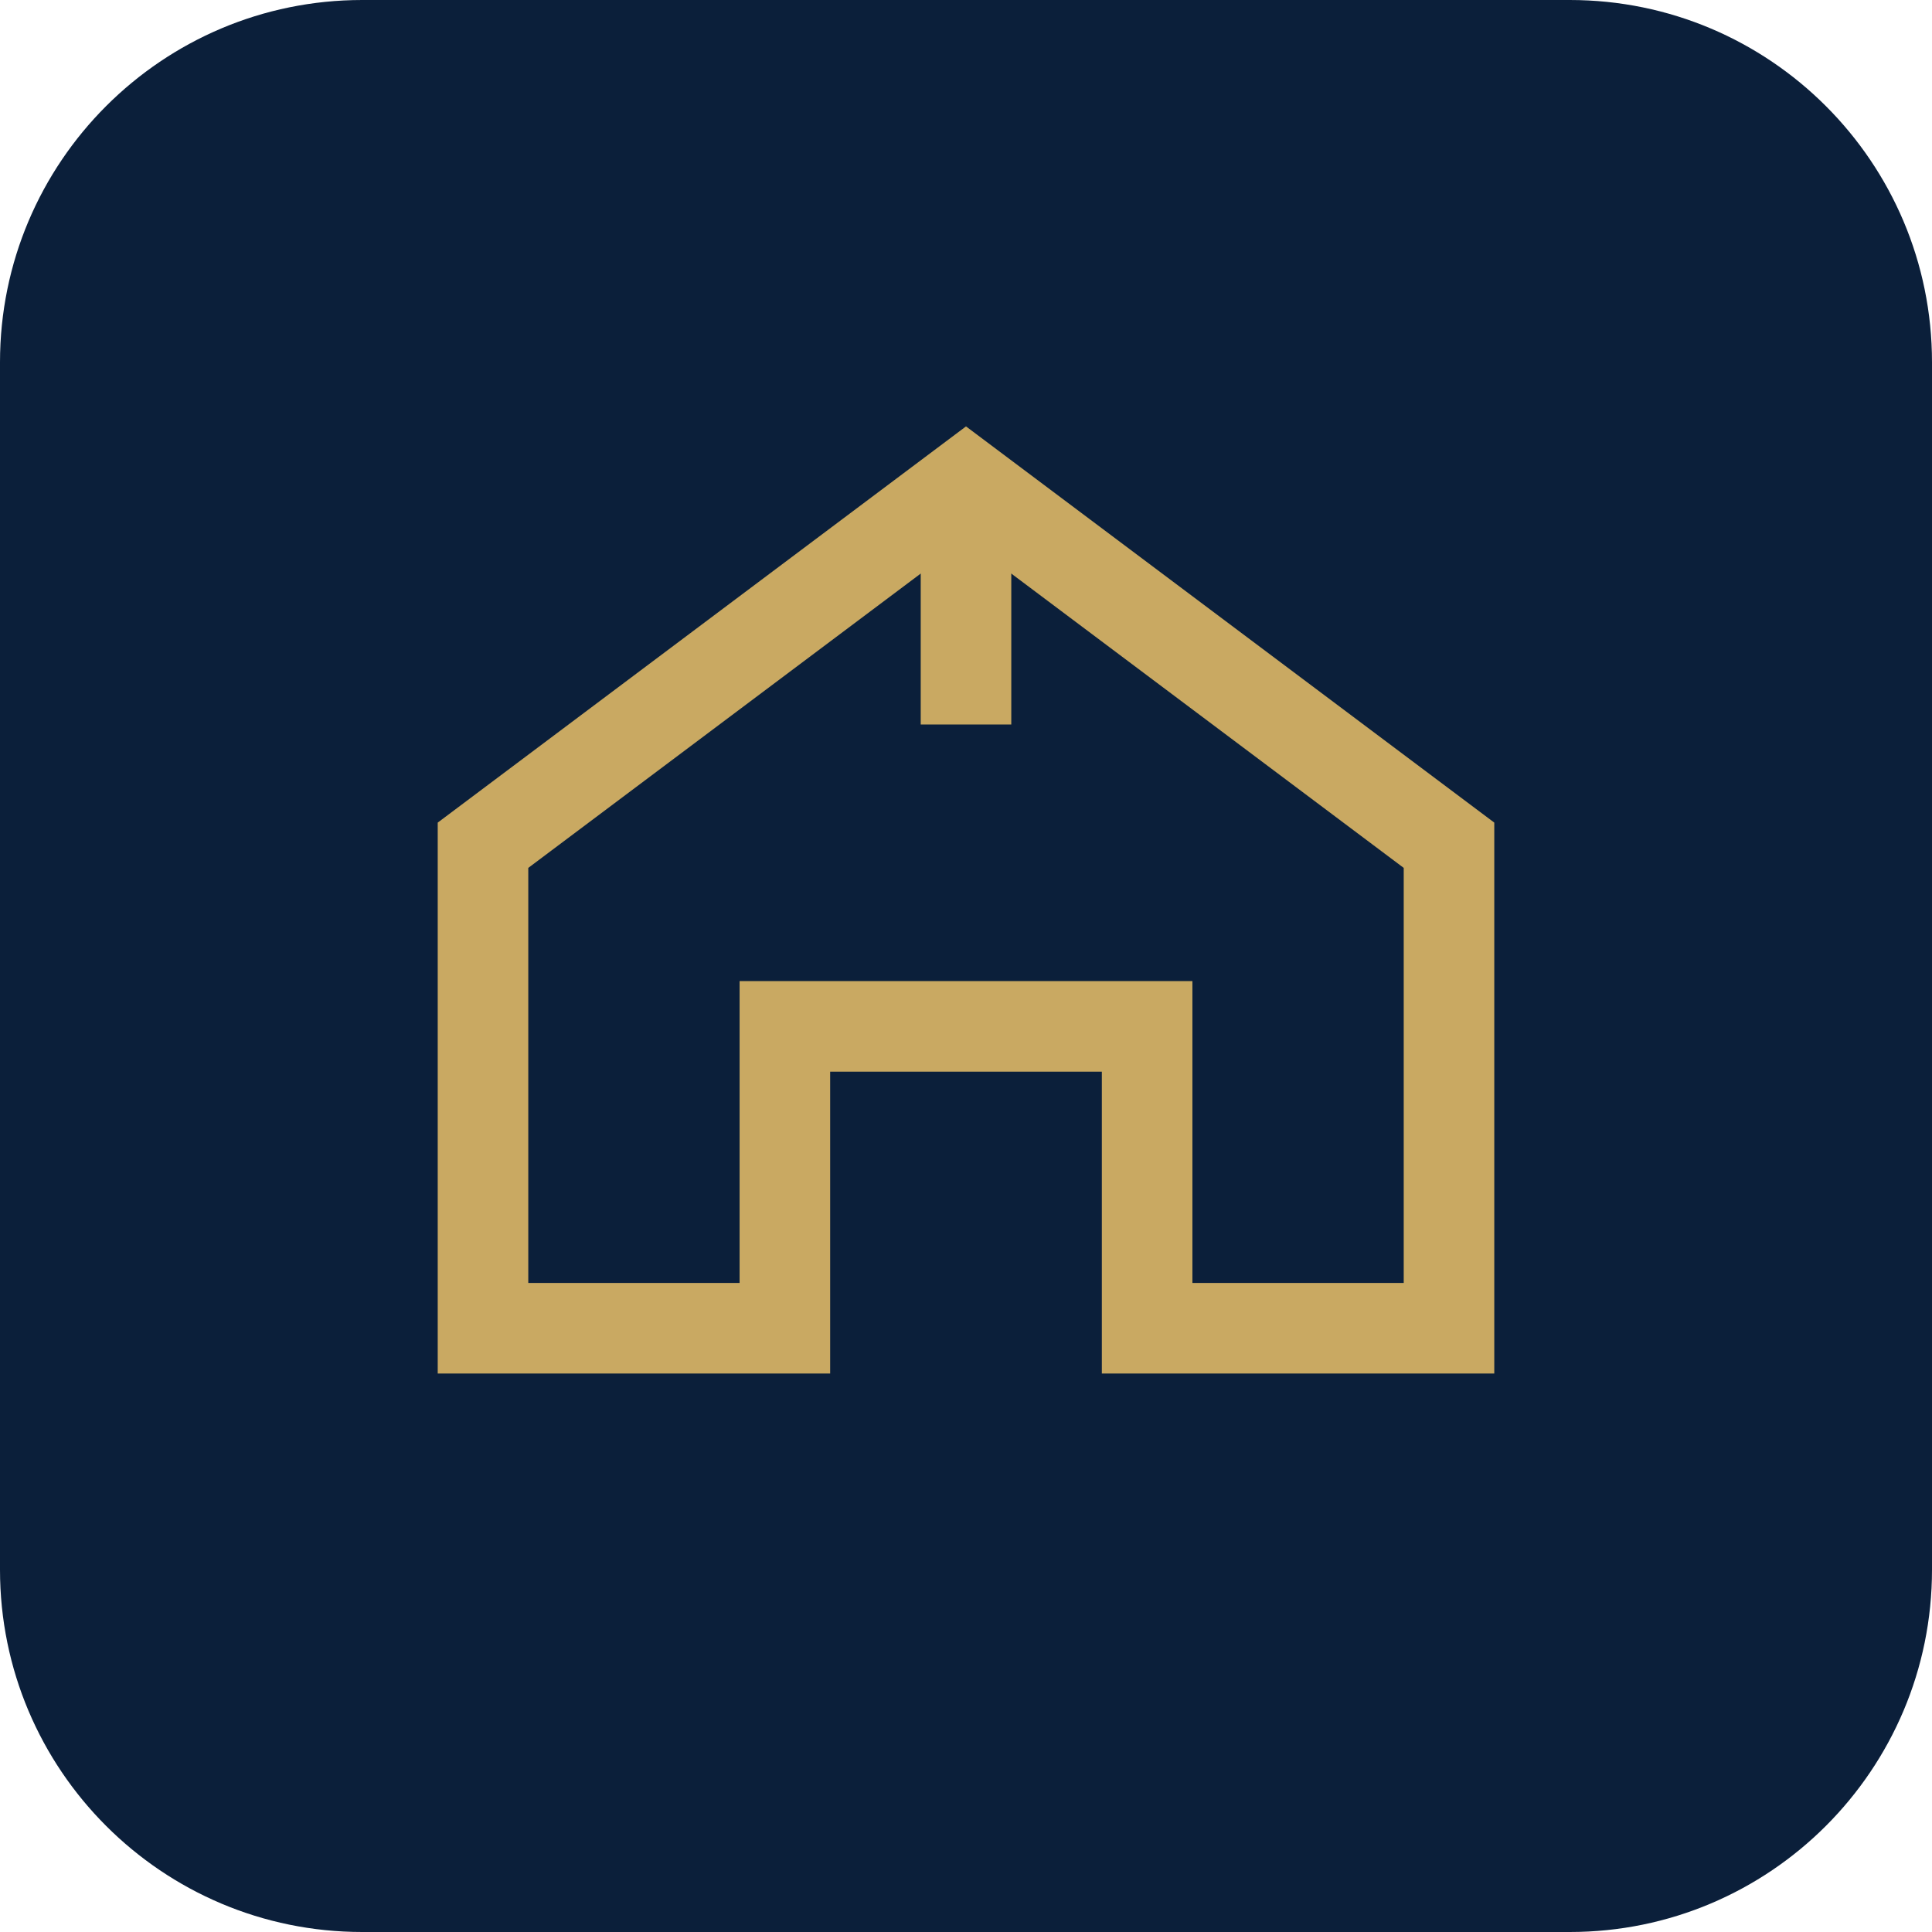
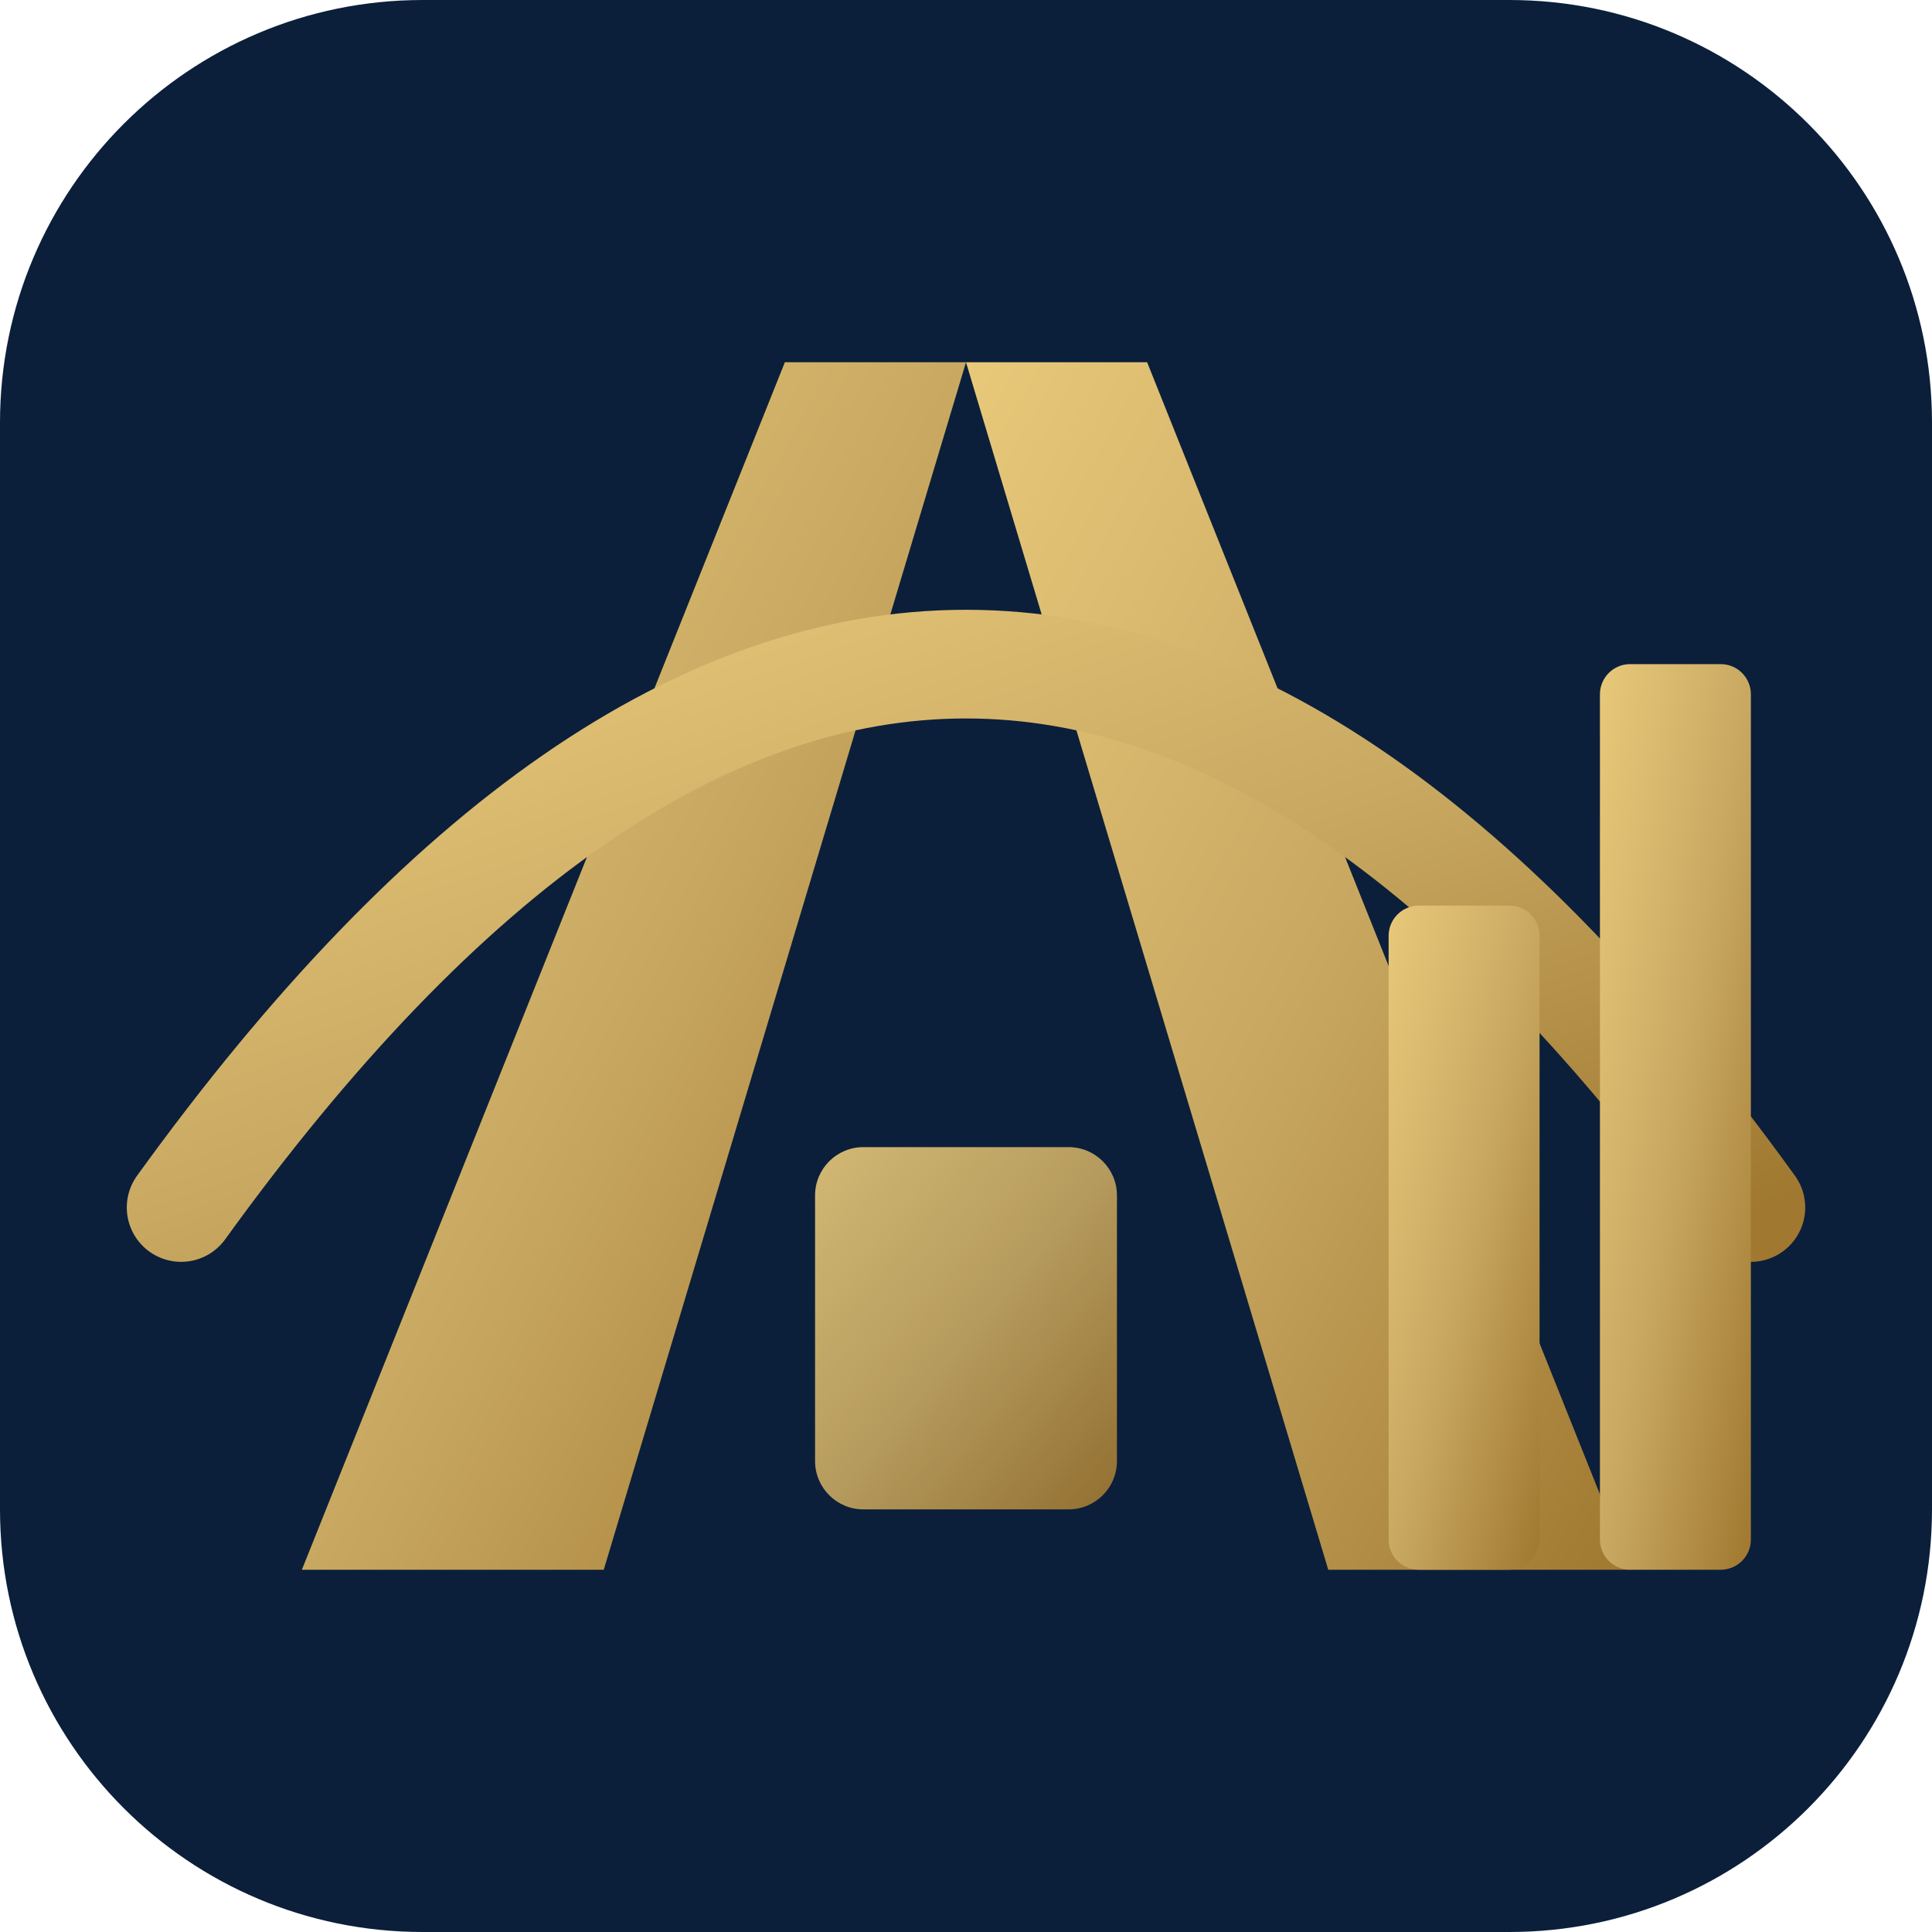
<svg xmlns="http://www.w3.org/2000/svg" viewBox="0 0 32 32" fill="none">
-   <rect width="32" height="32" rx="6" fill="#0B1F3A" />
-   <path d="M8 22V14L16 8L24 14V22H19V17H13V22H8Z" stroke="#C9A962" stroke-width="1.5" fill="none" />
-   <line x1="16" y1="8" x2="16" y2="12" stroke="#C9A962" stroke-width="1.5" />
+   <defs>
+     <linearGradient id="goldFav" x1="0%" y1="0%" x2="100%" y2="100%">
+       <stop offset="0%" style="stop-color:#E8C97A;stop-opacity:1" />
+       <stop offset="50%" style="stop-color:#C9A962;stop-opacity:1" />
+       <stop offset="100%" style="stop-color:#A07830;stop-opacity:1" />
+     </linearGradient>
+   </defs>
+   <rect width="32" height="32" rx="7" fill="#0B1F3A" />
+   <path d="M5 26 L13 6 L16 6 L10 26 Z" fill="url(#goldFav)" />
+   <path d="M27 26 L19 6 L16 6 L22 26 Z" fill="url(#goldFav)" />
+   <path d="M3 20 Q16 2 29 20" stroke="url(#goldFav)" stroke-width="1.8" fill="none" stroke-linecap="round" />
+   <rect x="13.5" y="19" width="5" height="6" rx="0.8" fill="url(#goldFav)" opacity="0.9" />
+   <rect x="23" y="15" width="2.5" height="11" rx="0.5" fill="url(#goldFav)" />
+   <rect x="26.5" y="11" width="2.5" height="15" rx="0.5" fill="url(#goldFav)" />
</svg>
